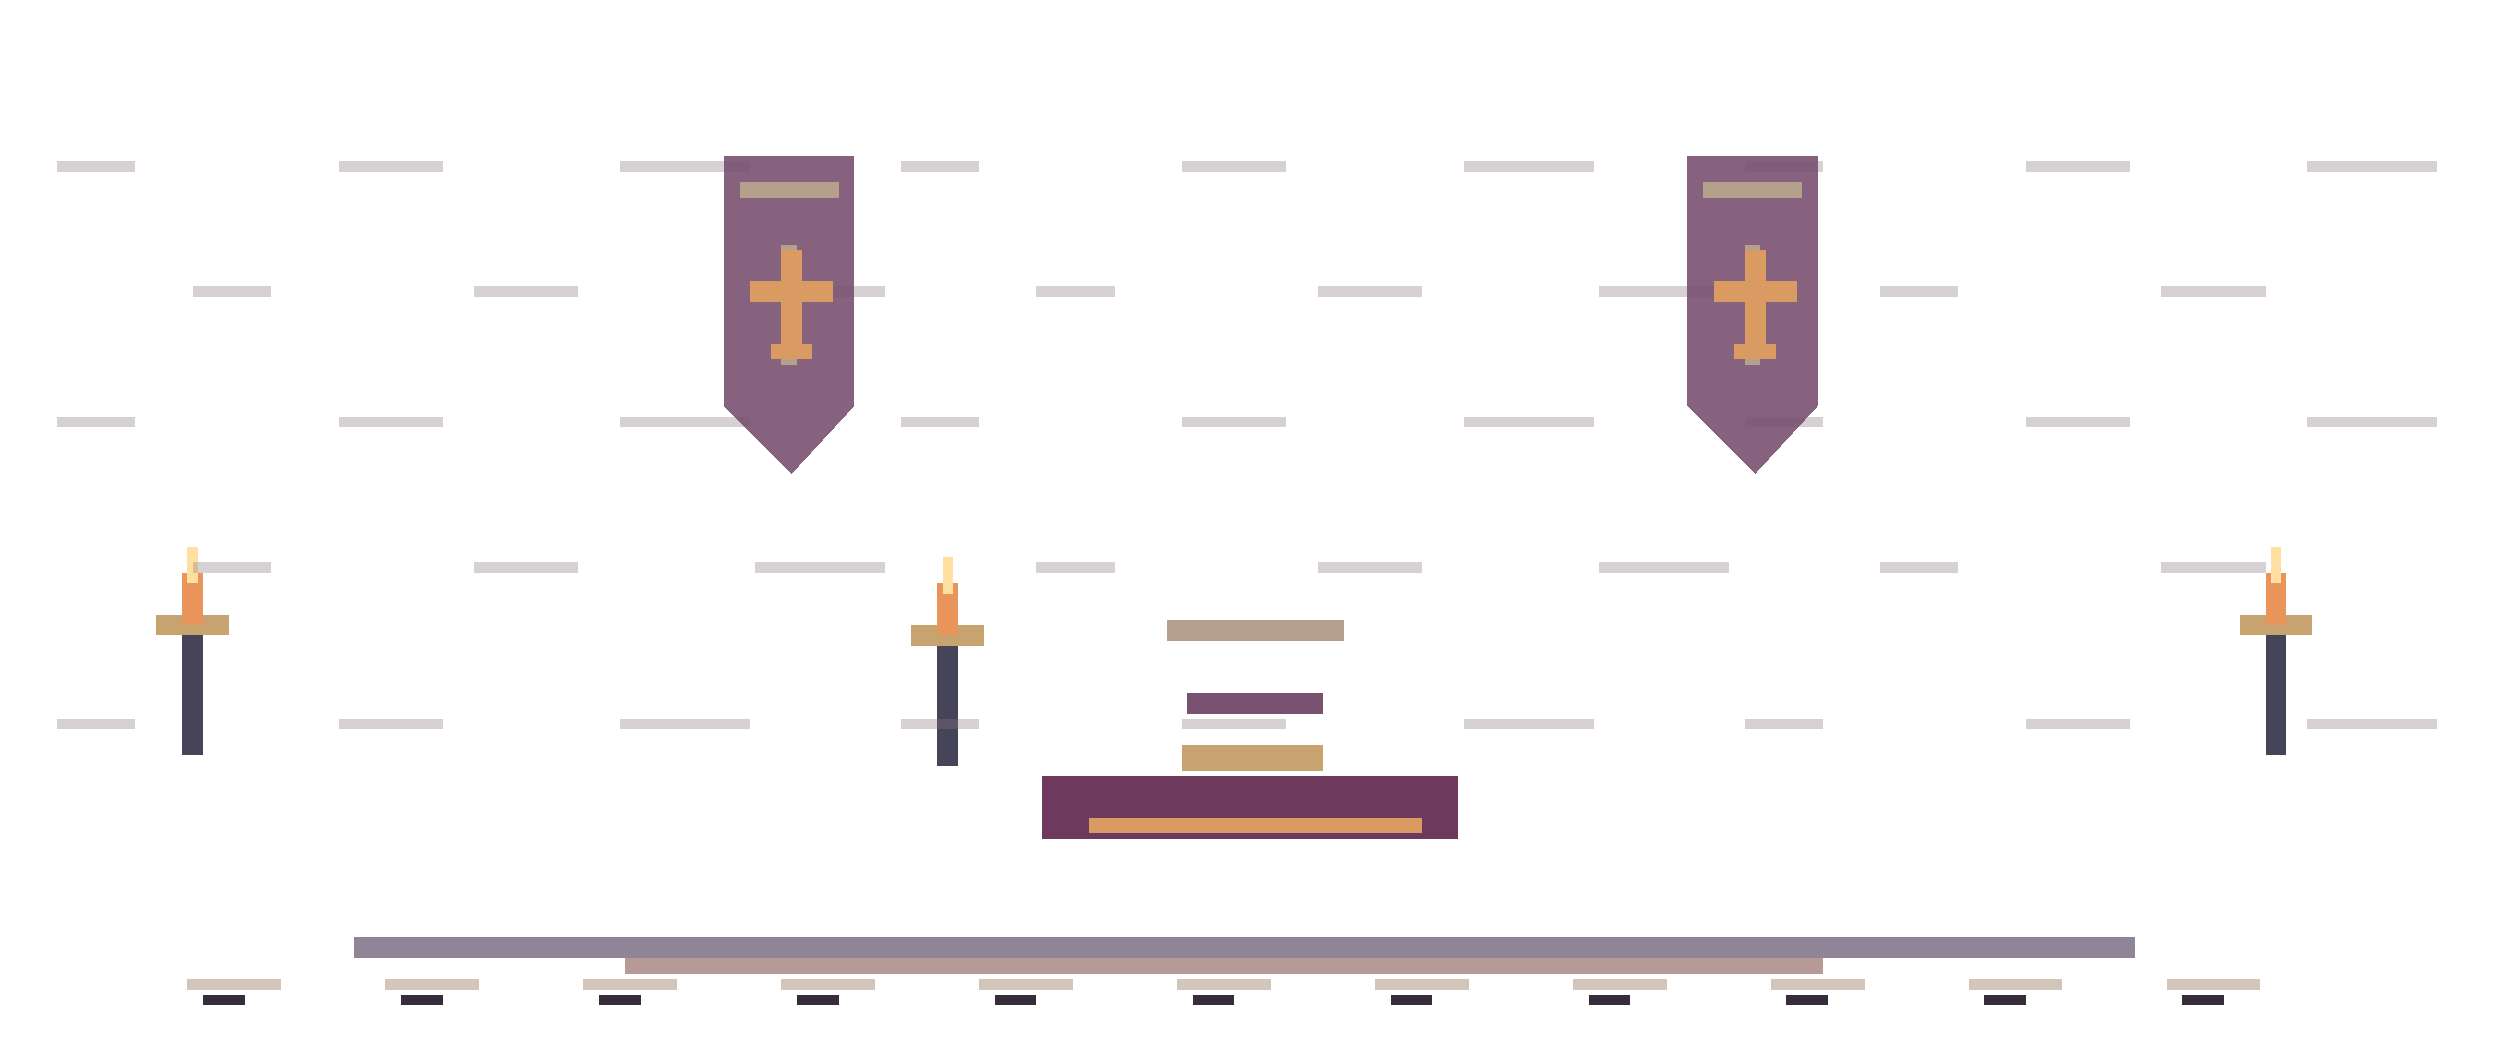
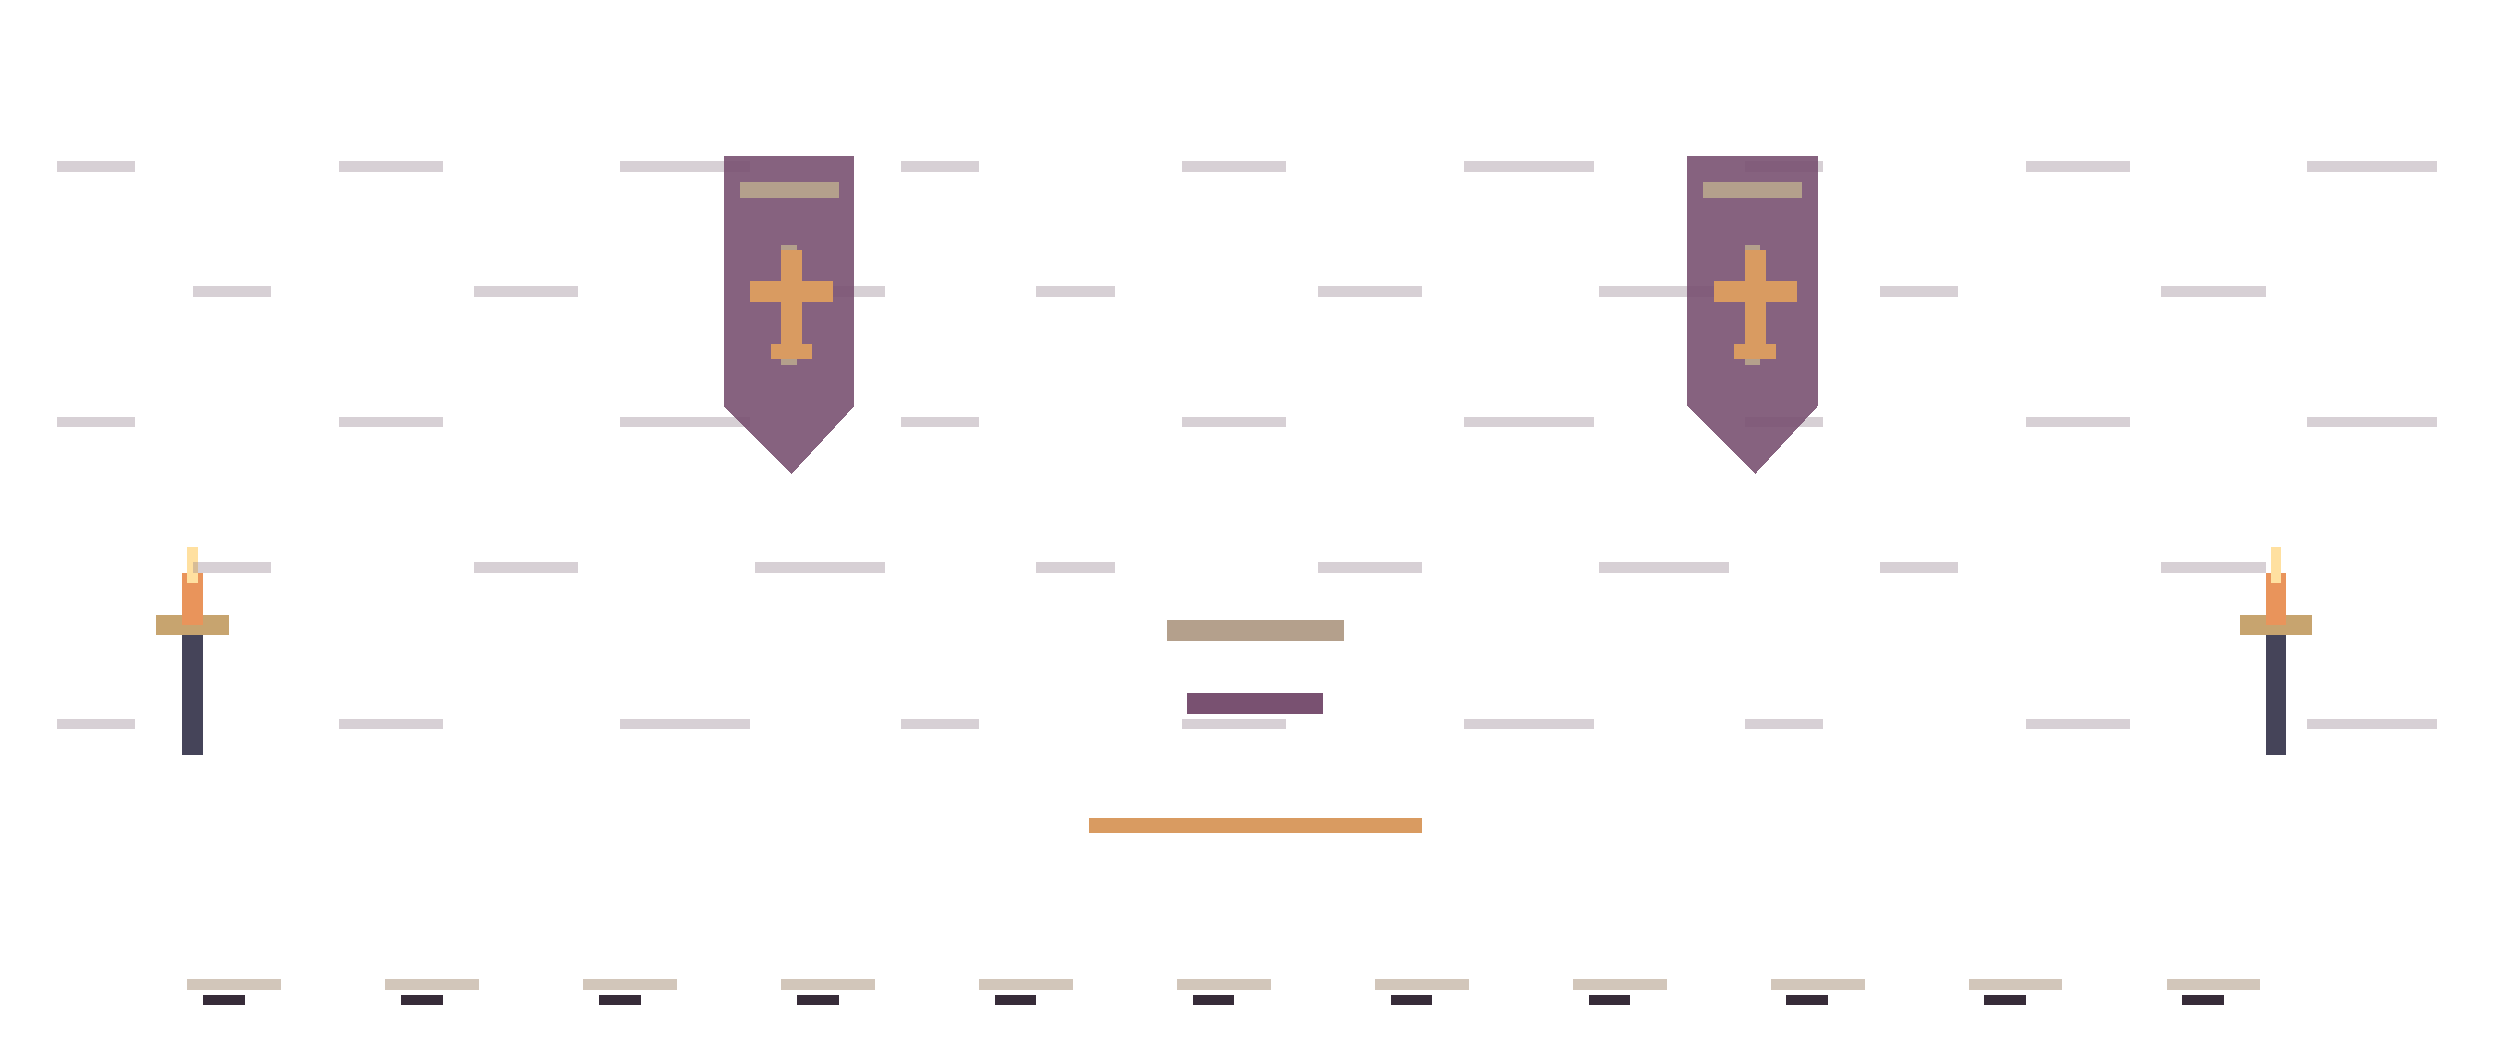
<svg xmlns="http://www.w3.org/2000/svg" viewBox="0 0 480 200" shape-rendering="crispEdges">
-   <rect x="68" y="180" width="342" height="4" fill="#74677c" opacity=".8" />
-   <rect x="120" y="184" width="230" height="3" fill="#966f6b" opacity=".7" />
-   <rect x="200" y="149" width="80" height="12" fill="#6d3a5e" />
-   <rect x="227" y="143" width="27" height="5" fill="#c7a46f" />
-   <rect x="180" y="120" width="4" height="27" fill="#454459" />
-   <rect x="175" y="120" width="14" height="4" fill="#c7a46f" />
-   <rect x="180" y="112" width="4" height="10" fill="#e9945b" />
-   <rect x="181" y="107" width="2" height="7" fill="#ffe0a0" />
  <rect x="35" y="118" width="4" height="27" fill="#454459" />
  <rect x="30" y="118" width="14" height="4" fill="#c7a46f" />
  <rect x="35" y="110" width="4" height="10" fill="#e9945b" />
  <rect x="36" y="105" width="2" height="7" fill="#ffe0a0" />
  <rect x="435" y="118" width="4" height="27" fill="#454459" />
  <rect x="430" y="118" width="14" height="4" fill="#c7a46f" />
  <rect x="435" y="110" width="4" height="10" fill="#e9945b" />
  <rect x="436" y="105" width="2" height="7" fill="#ffe0a0" />
  <rect x="11" y="31" width="15" height="2" fill="#8b7583" opacity=".34" />
  <rect x="65" y="31" width="20" height="2" fill="#8b7583" opacity=".34" />
  <rect x="119" y="31" width="25" height="2" fill="#8b7583" opacity=".34" />
  <rect x="173" y="31" width="15" height="2" fill="#8b7583" opacity=".34" />
  <rect x="227" y="31" width="20" height="2" fill="#8b7583" opacity=".34" />
  <rect x="281" y="31" width="25" height="2" fill="#8b7583" opacity=".34" />
  <rect x="335" y="31" width="15" height="2" fill="#8b7583" opacity=".34" />
  <rect x="389" y="31" width="20" height="2" fill="#8b7583" opacity=".34" />
  <rect x="443" y="31" width="25" height="2" fill="#8b7583" opacity=".34" />
  <rect x="37" y="55" width="15" height="2" fill="#8b7583" opacity=".34" />
  <rect x="91" y="55" width="20" height="2" fill="#8b7583" opacity=".34" />
  <rect x="145" y="55" width="25" height="2" fill="#8b7583" opacity=".34" />
  <rect x="199" y="55" width="15" height="2" fill="#8b7583" opacity=".34" />
  <rect x="253" y="55" width="20" height="2" fill="#8b7583" opacity=".34" />
  <rect x="307" y="55" width="25" height="2" fill="#8b7583" opacity=".34" />
  <rect x="361" y="55" width="15" height="2" fill="#8b7583" opacity=".34" />
  <rect x="415" y="55" width="20" height="2" fill="#8b7583" opacity=".34" />
  <rect x="11" y="80" width="15" height="2" fill="#8b7583" opacity=".34" />
  <rect x="65" y="80" width="20" height="2" fill="#8b7583" opacity=".34" />
  <rect x="119" y="80" width="25" height="2" fill="#8b7583" opacity=".34" />
  <rect x="173" y="80" width="15" height="2" fill="#8b7583" opacity=".34" />
  <rect x="227" y="80" width="20" height="2" fill="#8b7583" opacity=".34" />
  <rect x="281" y="80" width="25" height="2" fill="#8b7583" opacity=".34" />
  <rect x="335" y="80" width="15" height="2" fill="#8b7583" opacity=".34" />
  <rect x="389" y="80" width="20" height="2" fill="#8b7583" opacity=".34" />
  <rect x="443" y="80" width="25" height="2" fill="#8b7583" opacity=".34" />
  <rect x="37" y="108" width="15" height="2" fill="#8b7583" opacity=".34" />
  <rect x="91" y="108" width="20" height="2" fill="#8b7583" opacity=".34" />
  <rect x="145" y="108" width="25" height="2" fill="#8b7583" opacity=".34" />
  <rect x="199" y="108" width="15" height="2" fill="#8b7583" opacity=".34" />
  <rect x="253" y="108" width="20" height="2" fill="#8b7583" opacity=".34" />
  <rect x="307" y="108" width="25" height="2" fill="#8b7583" opacity=".34" />
  <rect x="361" y="108" width="15" height="2" fill="#8b7583" opacity=".34" />
  <rect x="415" y="108" width="20" height="2" fill="#8b7583" opacity=".34" />
  <rect x="11" y="138" width="15" height="2" fill="#8b7583" opacity=".34" />
  <rect x="65" y="138" width="20" height="2" fill="#8b7583" opacity=".34" />
  <rect x="119" y="138" width="25" height="2" fill="#8b7583" opacity=".34" />
  <rect x="173" y="138" width="15" height="2" fill="#8b7583" opacity=".34" />
  <rect x="227" y="138" width="20" height="2" fill="#8b7583" opacity=".34" />
  <rect x="281" y="138" width="25" height="2" fill="#8b7583" opacity=".34" />
  <rect x="335" y="138" width="15" height="2" fill="#8b7583" opacity=".34" />
  <rect x="389" y="138" width="20" height="2" fill="#8b7583" opacity=".34" />
  <rect x="443" y="138" width="25" height="2" fill="#8b7583" opacity=".34" />
  <rect x="36" y="188" width="18" height="2" fill="#b4a08c" opacity=".6" />
  <rect x="39" y="191" width="8" height="2" fill="#372c39" />
  <rect x="74" y="188" width="18" height="2" fill="#b4a08c" opacity=".6" />
  <rect x="77" y="191" width="8" height="2" fill="#372c39" />
  <rect x="112" y="188" width="18" height="2" fill="#b4a08c" opacity=".6" />
  <rect x="115" y="191" width="8" height="2" fill="#372c39" />
  <rect x="150" y="188" width="18" height="2" fill="#b4a08c" opacity=".6" />
  <rect x="153" y="191" width="8" height="2" fill="#372c39" />
  <rect x="188" y="188" width="18" height="2" fill="#b4a08c" opacity=".6" />
  <rect x="191" y="191" width="8" height="2" fill="#372c39" />
  <rect x="226" y="188" width="18" height="2" fill="#b4a08c" opacity=".6" />
  <rect x="229" y="191" width="8" height="2" fill="#372c39" />
  <rect x="264" y="188" width="18" height="2" fill="#b4a08c" opacity=".6" />
  <rect x="267" y="191" width="8" height="2" fill="#372c39" />
  <rect x="302" y="188" width="18" height="2" fill="#b4a08c" opacity=".6" />
  <rect x="305" y="191" width="8" height="2" fill="#372c39" />
  <rect x="340" y="188" width="18" height="2" fill="#b4a08c" opacity=".6" />
  <rect x="343" y="191" width="8" height="2" fill="#372c39" />
  <rect x="378" y="188" width="18" height="2" fill="#b4a08c" opacity=".6" />
  <rect x="381" y="191" width="8" height="2" fill="#372c39" />
  <rect x="416" y="188" width="18" height="2" fill="#b4a08c" opacity=".6" />
  <rect x="419" y="191" width="8" height="2" fill="#372c39" />
  <path d="M139 30h25v48l-12 13-13-13z" fill="#795171" opacity=".9" />
  <rect x="142" y="35" width="19" height="3" fill="#b4a08c" />
  <rect x="150" y="47" width="3" height="23" fill="#b4a08c" />
  <rect x="150" y="48" width="4" height="18" fill="#d99b61" />
  <rect x="144" y="54" width="16" height="4" fill="#d99b61" />
  <rect x="148" y="66" width="8" height="3" fill="#d99b61" />
  <path d="M324 30h25v48l-12 13-13-13z" fill="#795171" opacity=".9" />
  <rect x="327" y="35" width="19" height="3" fill="#b4a08c" />
  <rect x="335" y="47" width="3" height="23" fill="#b4a08c" />
  <rect x="335" y="48" width="4" height="18" fill="#d99b61" />
  <rect x="329" y="54" width="16" height="4" fill="#d99b61" />
  <rect x="333" y="66" width="8" height="3" fill="#d99b61" />
  <rect x="224" y="119" width="34" height="4" fill="#b4a08c" />
  <rect x="209" y="157" width="64" height="3" fill="#d99b61" />
  <rect x="228" y="133" width="26" height="4" fill="#795171" />
</svg>
